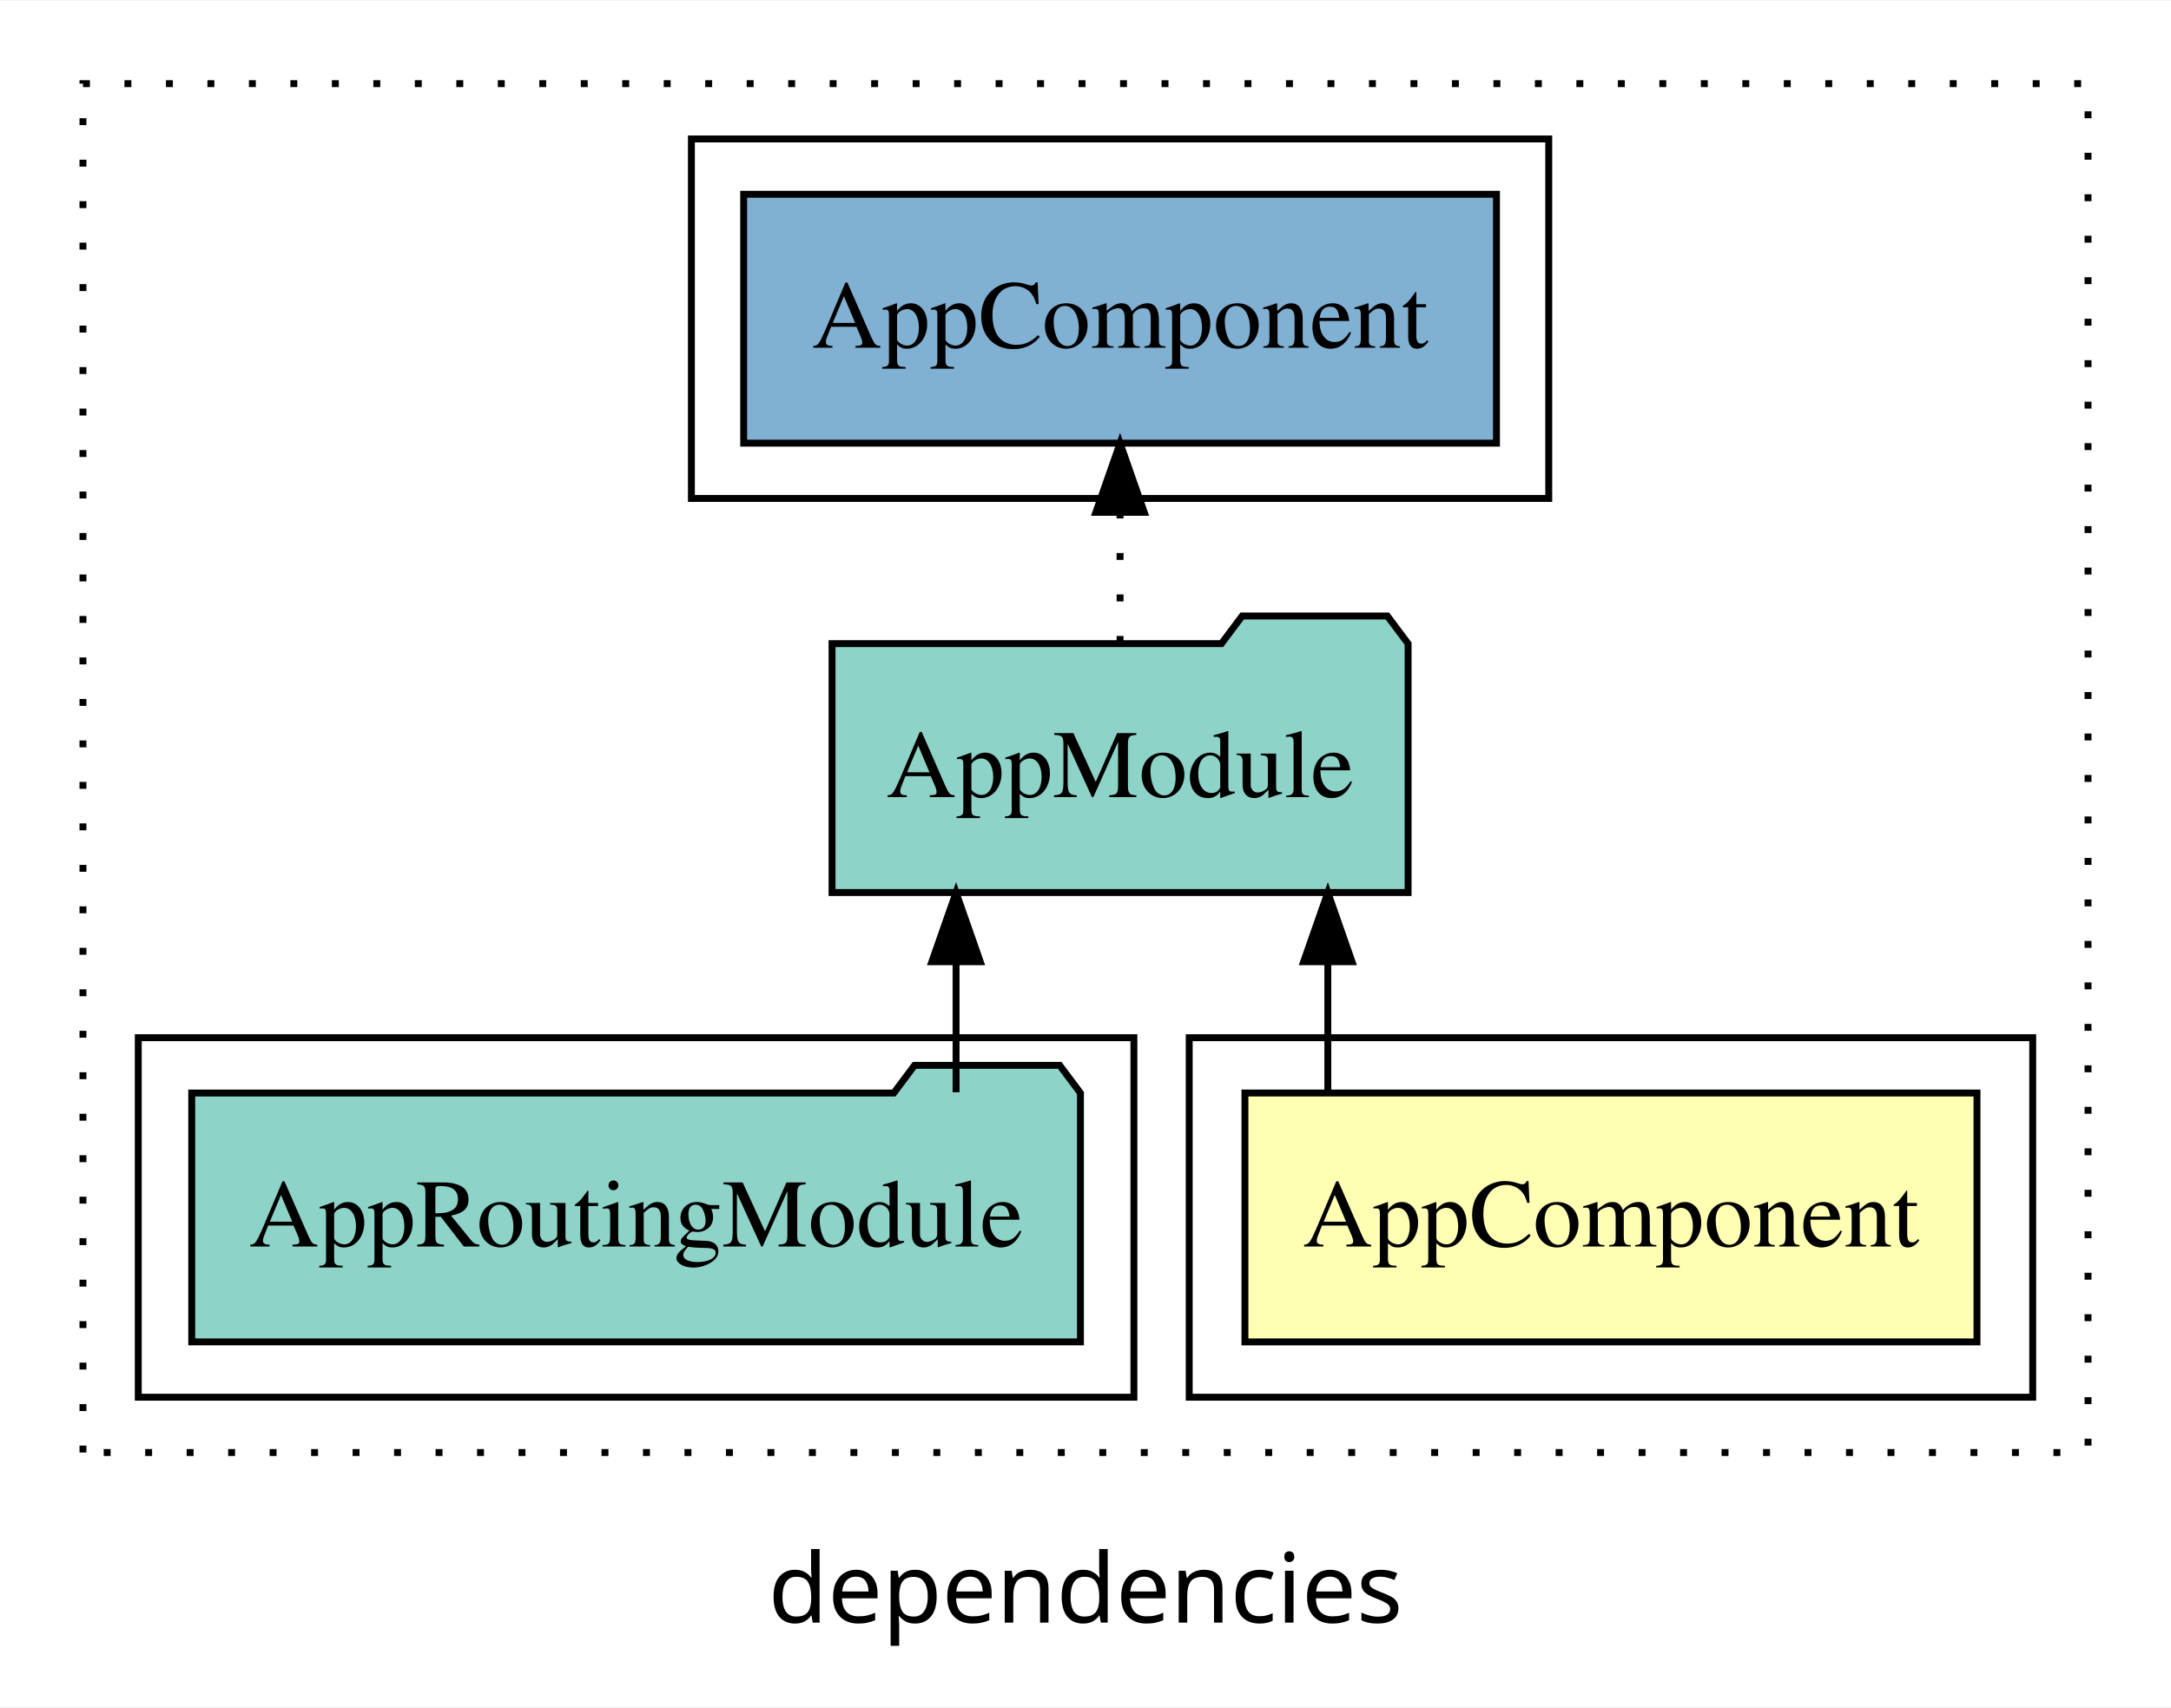
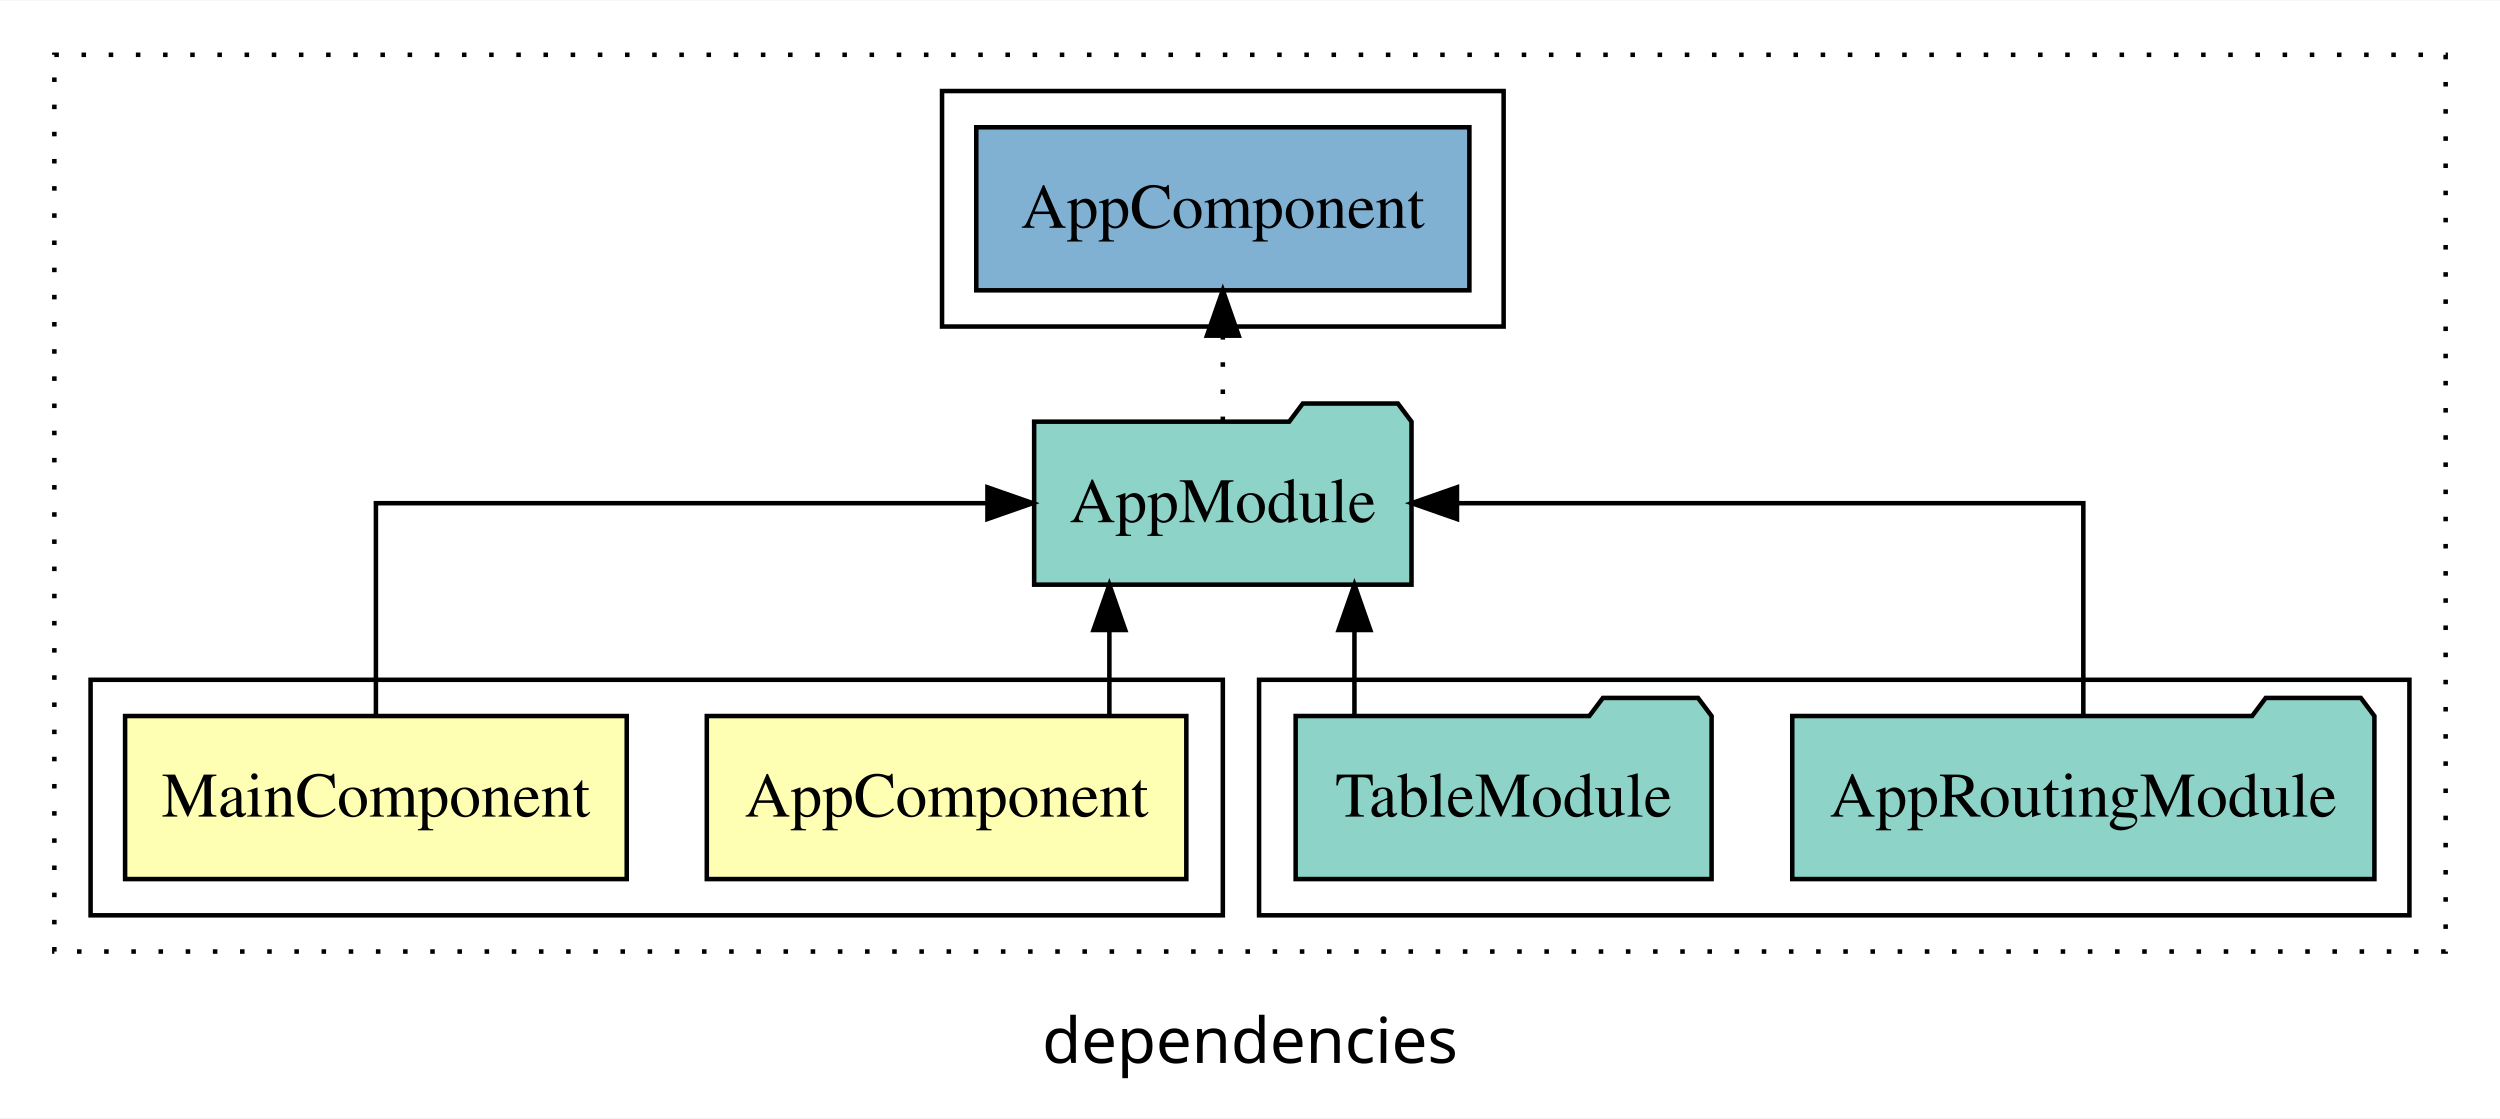
- <svg xmlns="http://www.w3.org/2000/svg" width="314pt" height="247pt" viewBox="0.00 0.00 314.00 246.80">
+ <svg xmlns="http://www.w3.org/2000/svg" width="552pt" height="247pt" viewBox="0.00 0.00 552.00 246.80">
  <g id="graph0" class="graph" transform="scale(1 1) rotate(0) translate(4 242.8)">
-     <polygon fill="white" stroke="transparent" points="-4,4 -4,-242.8 310,-242.8 310,4 -4,4" />
-     <text text-anchor="middle" x="153" y="-8.2" font-family="sans-serif" font-size="14.00">dependencies</text>
+     <polygon fill="white" stroke="transparent" points="-4,4 -4,-242.8 548,-242.8 548,4 -4,4" />
+     <text text-anchor="middle" x="272" y="-8.2" font-family="sans-serif" font-size="14.00">dependencies</text>
    <g id="clust1" class="cluster">
-       <polygon fill="none" stroke="black" stroke-dasharray="1,5" points="8,-32.8 8,-230.8 298,-230.8 298,-32.8 8,-32.8" />
+       <polygon fill="none" stroke="black" stroke-dasharray="1,5" points="8,-32.8 8,-230.8 536,-230.8 536,-32.8 8,-32.8" />
+     </g>
+     <g id="clust5" class="cluster">
+       <polygon fill="none" stroke="black" points="274,-40.8 274,-92.8 528,-92.8 528,-40.8 274,-40.8" />
    </g>
    <g id="clust2" class="cluster">
-       <polygon fill="none" stroke="black" points="168,-40.8 168,-92.8 290,-92.8 290,-40.8 168,-40.8" />
+       <polygon fill="none" stroke="black" points="16,-40.8 16,-92.8 266,-92.8 266,-40.8 16,-40.8" />
    </g>
-     <g id="clust4" class="cluster">
-       <polygon fill="none" stroke="black" points="16,-40.8 16,-92.8 160,-92.8 160,-40.8 16,-40.8" />
-     </g>
-     <g id="clust6" class="cluster">
-       <polygon fill="none" stroke="black" points="96,-170.8 96,-222.8 220,-222.8 220,-170.8 96,-170.8" />
+     <g id="clust7" class="cluster">
+       <polygon fill="none" stroke="black" points="204,-170.8 204,-222.8 328,-222.8 328,-170.8 204,-170.8" />
    </g>
    <g id="node1" class="node">
-       <polygon fill="#ffffb3" stroke="black" points="281.94,-84.8 176.06,-84.8 176.06,-48.8 281.94,-48.8 281.94,-84.8" />
-       <text text-anchor="middle" x="229" y="-62.6" font-family="Times,serif" font-size="14.00">AppComponent</text>
+       <polygon fill="#ffffb3" stroke="black" points="257.94,-84.8 152.06,-84.8 152.06,-48.8 257.94,-48.8 257.94,-84.8" />
+       <text text-anchor="middle" x="205" y="-62.6" font-family="Times,serif" font-size="14.00">AppComponent</text>
+     </g>
+     <g id="node3" class="node">
+       <polygon fill="#8dd3c7" stroke="black" points="307.66,-149.8 304.66,-153.8 283.66,-153.8 280.66,-149.8 224.34,-149.8 224.34,-113.8 307.66,-113.8 307.66,-149.8" />
+       <text text-anchor="middle" x="266" y="-127.6" font-family="Times,serif" font-size="14.00">AppModule</text>
+     </g>
+     <g id="edge1" class="edge">
+       <path fill="none" stroke="black" d="M240.95,-84.91C240.95,-84.91 240.95,-103.79 240.95,-103.79" />
+       <polygon fill="black" stroke="black" points="237.45,-103.79 240.95,-113.79 244.45,-103.79 237.45,-103.79" />
    </g>
    <g id="node2" class="node">
-       <polygon fill="#8dd3c7" stroke="black" points="199.66,-149.8 196.66,-153.8 175.66,-153.8 172.66,-149.8 116.34,-149.8 116.34,-113.8 199.66,-113.8 199.66,-149.8" />
-       <text text-anchor="middle" x="158" y="-127.6" font-family="Times,serif" font-size="14.00">AppModule</text>
+       <polygon fill="#ffffb3" stroke="black" points="134.38,-84.8 23.62,-84.8 23.62,-48.8 134.38,-48.8 134.38,-84.8" />
+       <text text-anchor="middle" x="79" y="-62.6" font-family="Times,serif" font-size="14.00">MainComponent</text>
    </g>
-     <g id="edge1" class="edge">
-       <path fill="none" stroke="black" d="M188.05,-84.91C188.05,-84.91 188.05,-103.79 188.05,-103.79" />
-       <polygon fill="black" stroke="black" points="184.55,-103.79 188.05,-113.79 191.55,-103.79 184.55,-103.79" />
+     <g id="edge2" class="edge">
+       <path fill="none" stroke="black" d="M79,-84.91C79,-104.14 79,-131.8 79,-131.8 79,-131.8 214.03,-131.8 214.03,-131.8" />
+       <polygon fill="black" stroke="black" points="214.03,-135.3 224.03,-131.8 214.03,-128.3 214.03,-135.3" />
+     </g>
+     <g id="node6" class="node">
+       <polygon fill="#80b1d3" stroke="black" points="320.44,-214.8 211.56,-214.8 211.56,-178.8 320.44,-178.8 320.44,-214.8" />
+       <text text-anchor="middle" x="266" y="-192.6" font-family="Times,serif" font-size="14.00">AppComponent </text>
+     </g>
+     <g id="edge5" class="edge">
+       <path fill="none" stroke="black" stroke-dasharray="1,5" d="M266,-149.91C266,-149.91 266,-168.79 266,-168.79" />
+       <polygon fill="black" stroke="black" points="262.5,-168.79 266,-178.79 269.5,-168.79 262.5,-168.79" />
    </g>
    <g id="node4" class="node">
-       <polygon fill="#80b1d3" stroke="black" points="212.44,-214.8 103.56,-214.8 103.56,-178.8 212.44,-178.8 212.44,-214.8" />
-       <text text-anchor="middle" x="158" y="-192.6" font-family="Times,serif" font-size="14.00">AppComponent </text>
+       <polygon fill="#8dd3c7" stroke="black" points="520.27,-84.8 517.27,-88.8 496.27,-88.8 493.27,-84.8 391.73,-84.8 391.73,-48.8 520.27,-48.8 520.27,-84.8" />
+       <text text-anchor="middle" x="456" y="-62.6" font-family="Times,serif" font-size="14.00">AppRoutingModule</text>
    </g>
    <g id="edge3" class="edge">
-       <path fill="none" stroke="black" stroke-dasharray="1,5" d="M158,-149.91C158,-149.91 158,-168.79 158,-168.79" />
-       <polygon fill="black" stroke="black" points="154.5,-168.79 158,-178.79 161.5,-168.79 154.5,-168.79" />
+       <path fill="none" stroke="black" d="M456,-84.91C456,-104.14 456,-131.8 456,-131.8 456,-131.8 317.7,-131.8 317.7,-131.8" />
+       <polygon fill="black" stroke="black" points="317.7,-128.3 307.7,-131.8 317.7,-135.3 317.7,-128.3" />
    </g>
-     <g id="node3" class="node">
-       <polygon fill="#8dd3c7" stroke="black" points="152.27,-84.8 149.27,-88.8 128.27,-88.8 125.27,-84.8 23.73,-84.8 23.73,-48.8 152.27,-48.8 152.27,-84.8" />
-       <text text-anchor="middle" x="88" y="-62.6" font-family="Times,serif" font-size="14.00">AppRoutingModule</text>
+     <g id="node5" class="node">
+       <polygon fill="#8dd3c7" stroke="black" points="373.92,-84.8 370.92,-88.8 349.92,-88.8 346.92,-84.8 282.08,-84.8 282.08,-48.8 373.92,-48.8 373.92,-84.8" />
+       <text text-anchor="middle" x="328" y="-62.6" font-family="Times,serif" font-size="14.00">TableModule</text>
    </g>
-     <g id="edge2" class="edge">
-       <path fill="none" stroke="black" d="M134.28,-84.91C134.28,-84.91 134.28,-103.79 134.28,-103.79" />
-       <polygon fill="black" stroke="black" points="130.78,-103.79 134.28,-113.79 137.78,-103.79 130.78,-103.79" />
+     <g id="edge4" class="edge">
+       <path fill="none" stroke="black" d="M295.06,-84.91C295.06,-84.91 295.06,-103.79 295.06,-103.79" />
+       <polygon fill="black" stroke="black" points="291.56,-103.79 295.06,-113.79 298.56,-103.79 291.56,-103.79" />
    </g>
  </g>
</svg>
